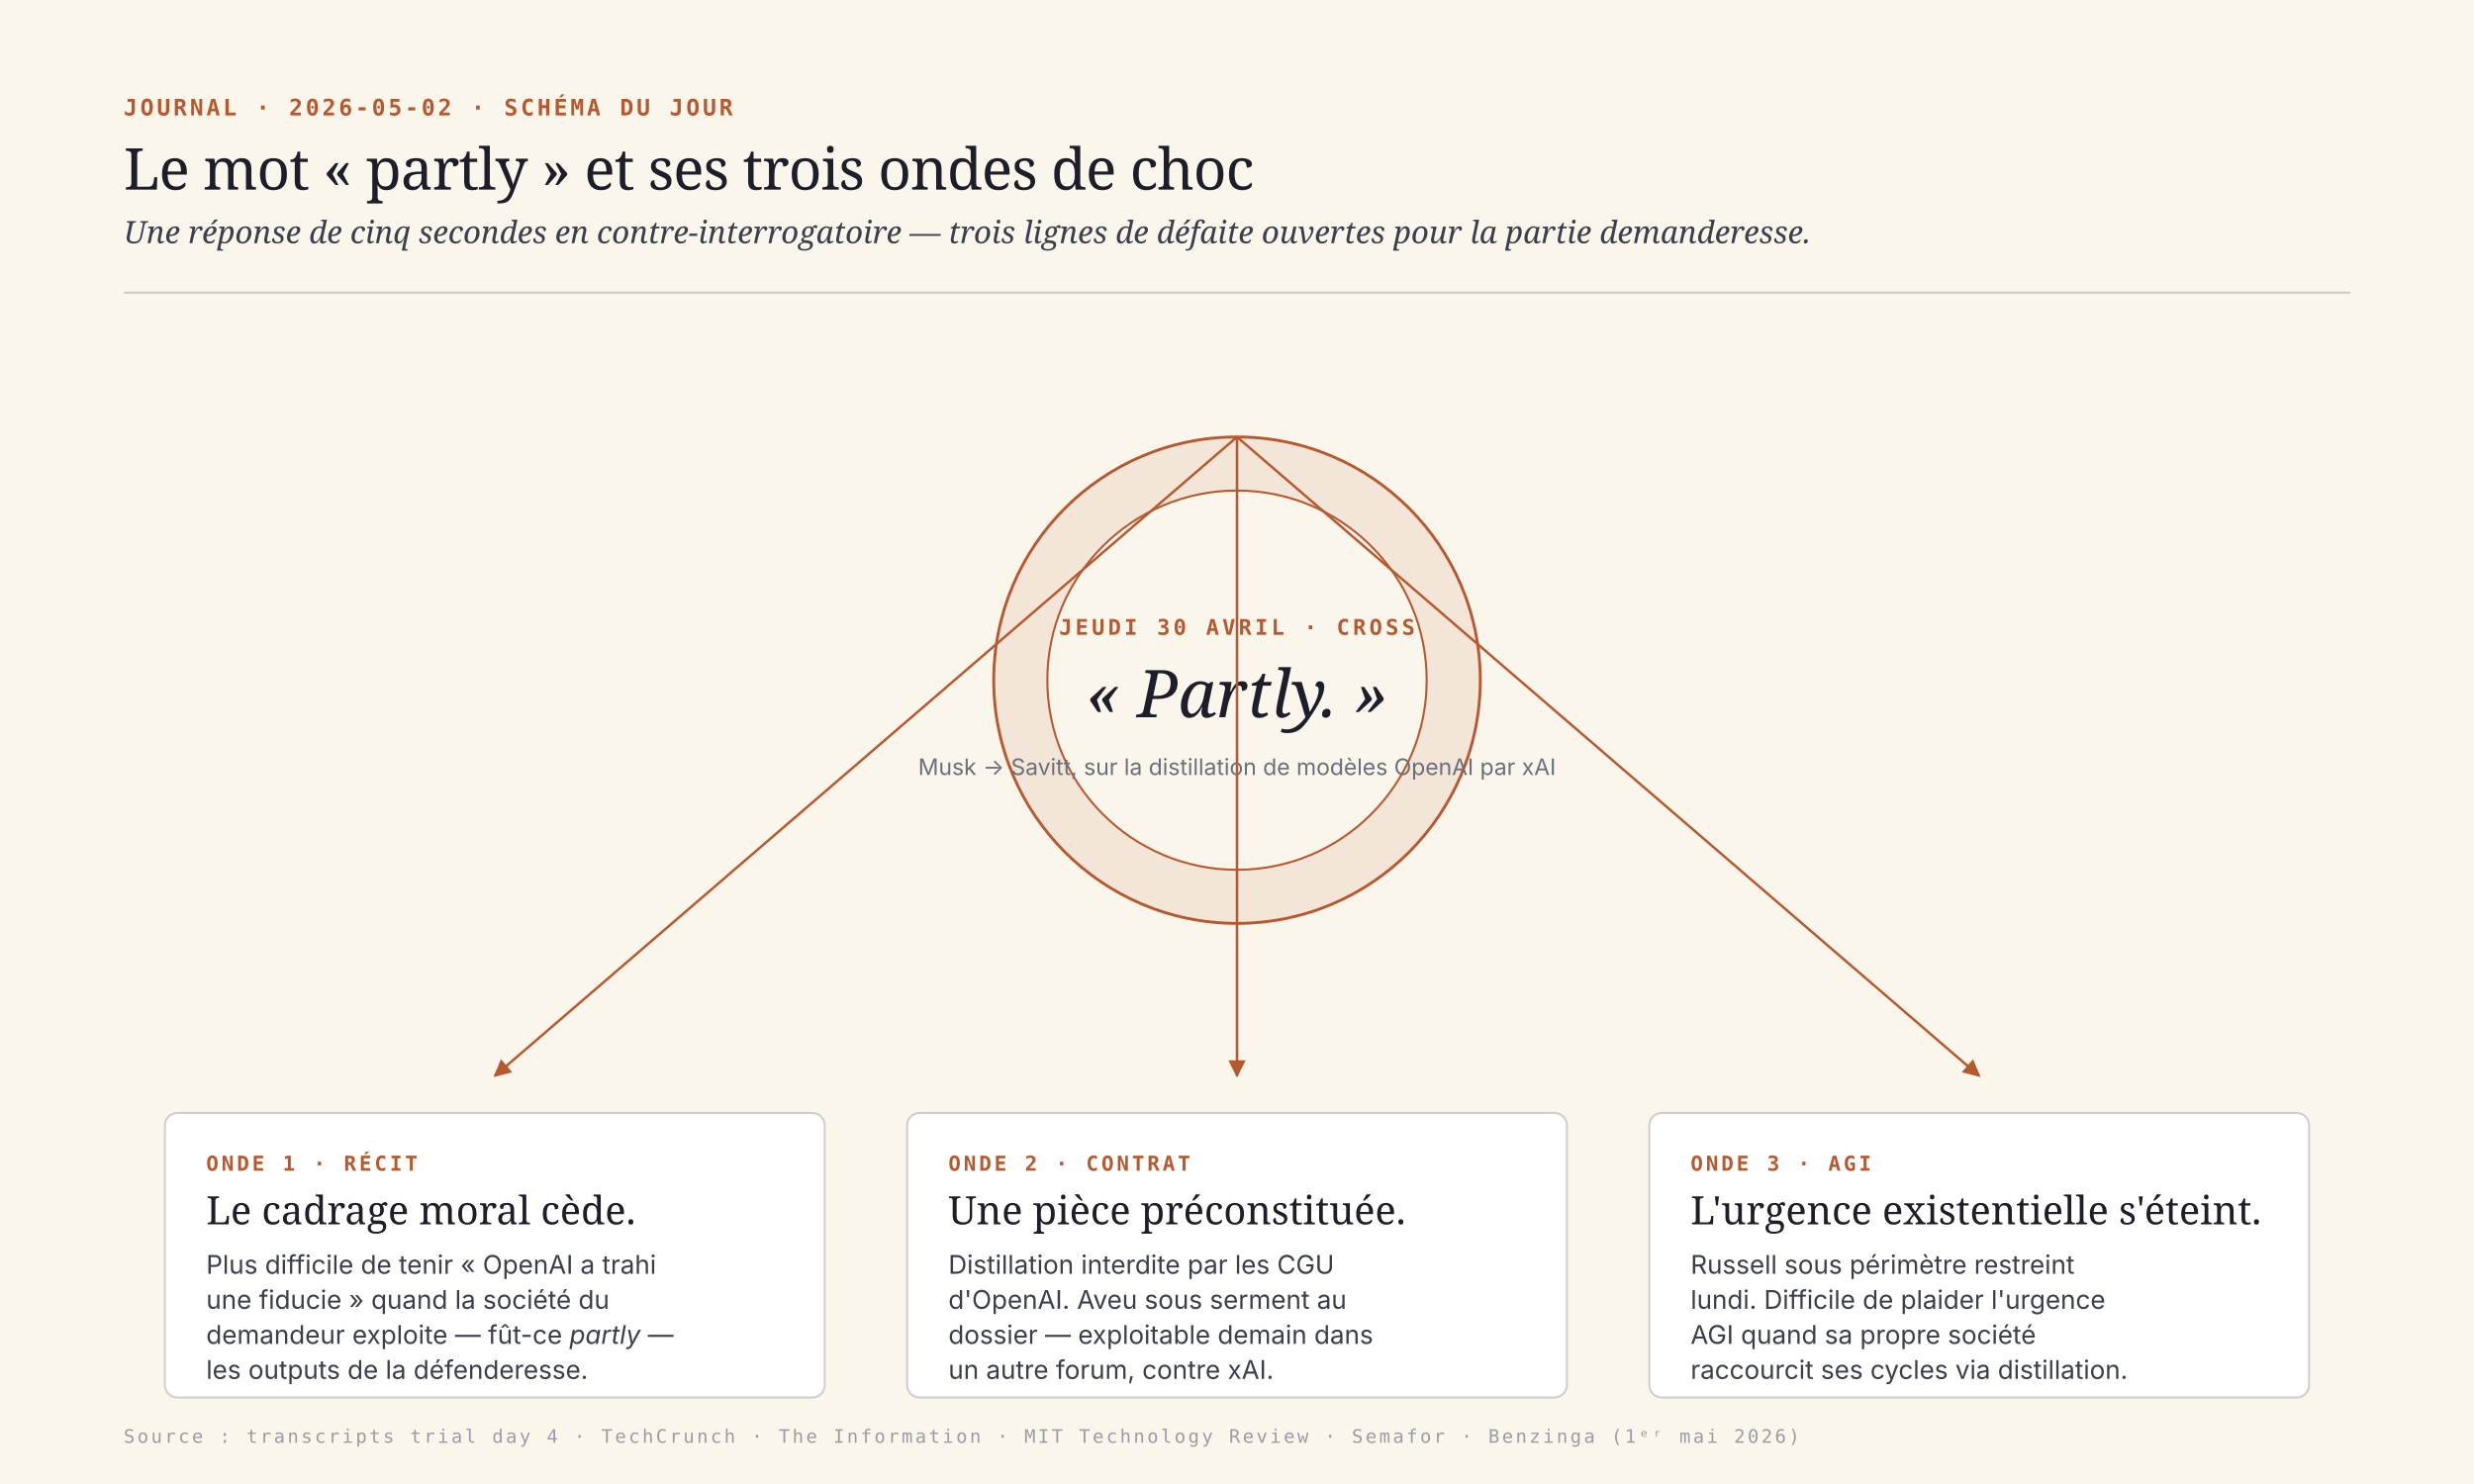
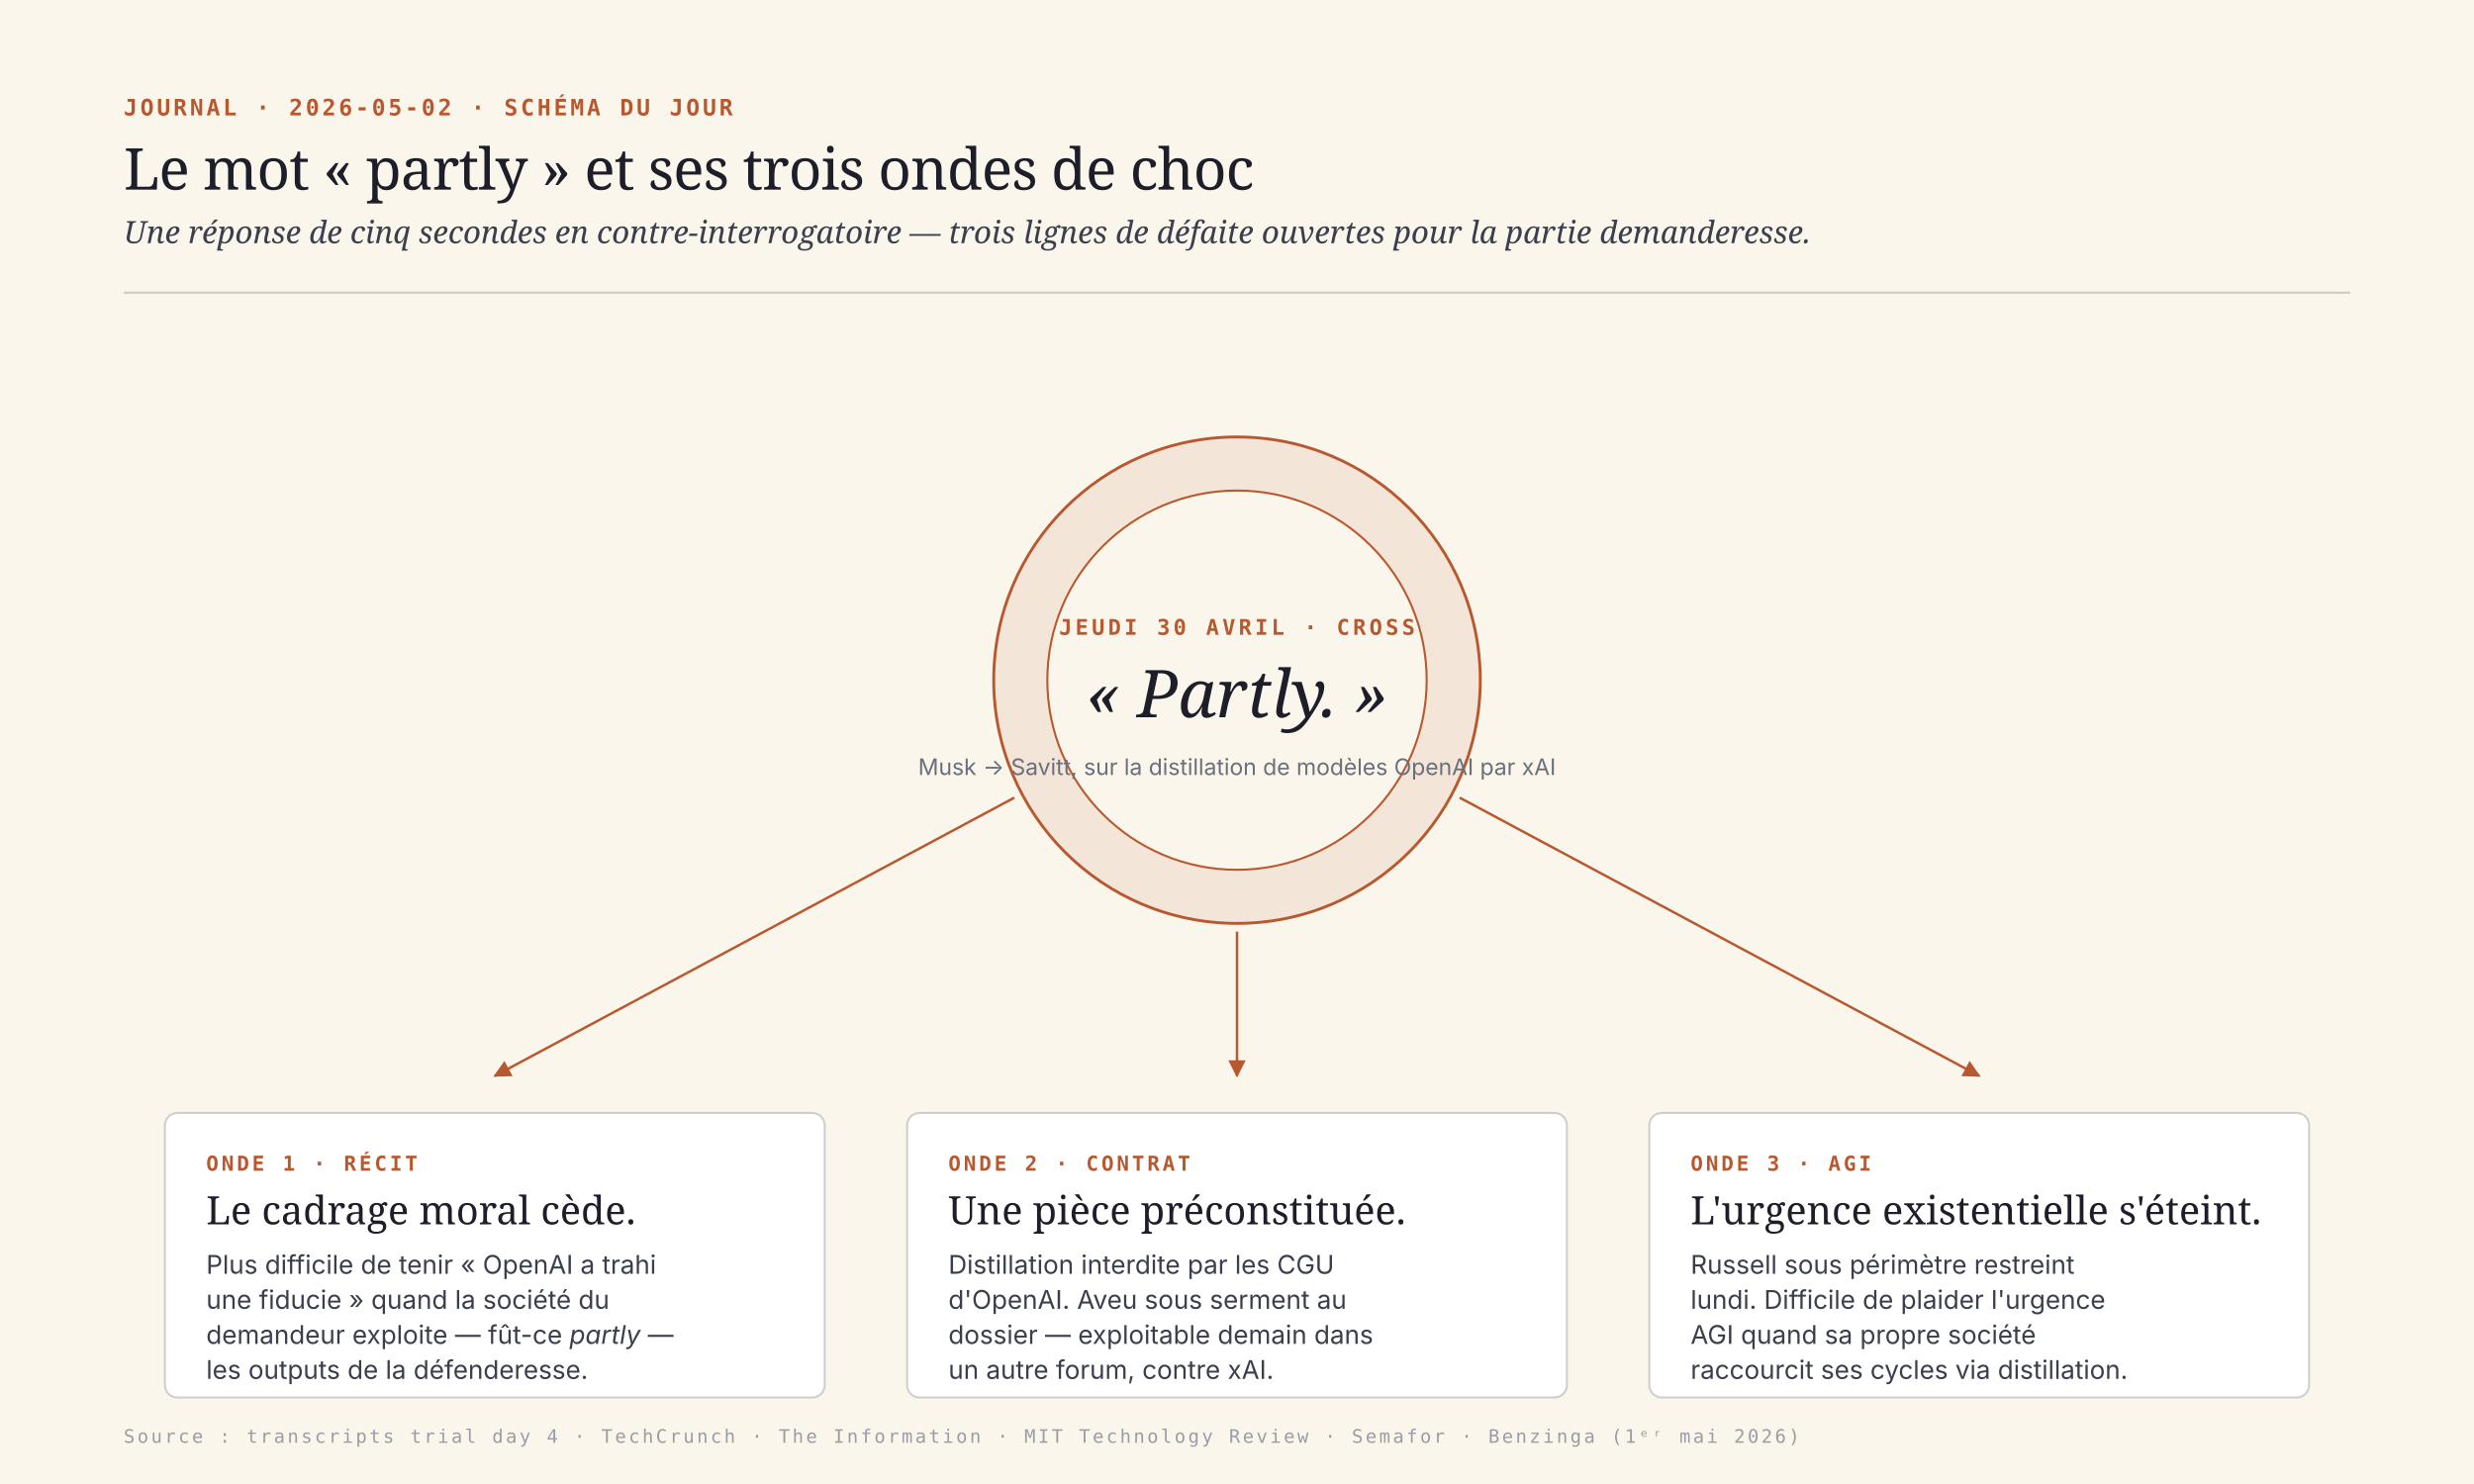
<svg xmlns="http://www.w3.org/2000/svg" viewBox="0 0 1200 720" role="img" aria-label="Schéma du jour : le mot 'partly' et ses trois ondes de choc sur le procès Musk v. Altman">
  <defs>
    <style>
      .display { font-family: 'Fraunces', 'Spectral', Georgia, serif; }
      .body    { font-family: 'Inter', 'Helvetica Neue', system-ui, sans-serif; }
      .mono    { font-family: 'JetBrains Mono', 'IBM Plex Mono', monospace; }
      .branch rect { transition: fill 0.2s, stroke-width 0.2s; }
      .branch:hover rect, .branch:focus rect { fill: #b8582e; fill-opacity: 0.10; stroke-width: 1.6; outline: none; }
      .branch:hover .branch-title, .branch:focus .branch-title { fill: #b8582e; }
    </style>
    <marker id="jArrow" viewBox="0 0 10 10" refX="9" refY="5" markerWidth="7" markerHeight="7" orient="auto-start-reverse">
      <path d="M 0 0 L 10 5 L 0 10 z" fill="#b8582e" />
    </marker>
  </defs>
  <rect width="1200" height="720" fill="#faf6ec" />
  <text x="60" y="56" class="mono" font-size="11" font-weight="600" fill="#b8582e" letter-spacing="1.4">JOURNAL · 2026-05-02 · SCHÉMA DU JOUR</text>
  <text x="60" y="92" class="display" font-size="28" font-weight="500" fill="#1e1e2a" letter-spacing="-0.4">Le mot « partly » et ses trois ondes de choc</text>
  <text x="60" y="118" class="display" font-size="15" font-style="italic" fill="#3b3f4d">Une réponse de cinq secondes en contre-interrogatoire — trois lignes de défaite ouvertes pour la partie demanderesse.</text>
  <line x1="60" y1="142" x2="1140" y2="142" stroke="rgba(30,30,44,0.20)" stroke-width="1" />
  <g>
    <circle cx="600" cy="330" r="118" fill="#b8582e" fill-opacity="0.10" stroke="#b8582e" stroke-width="1.4" />
    <circle cx="600" cy="330" r="92" fill="#faf6ec" stroke="#b8582e" stroke-width="1" />
    <text x="600" y="308" text-anchor="middle" class="mono" font-size="10.5" font-weight="600" fill="#b8582e" letter-spacing="1.6">JEUDI 30 AVRIL · CROSS</text>
    <text x="600" y="348" text-anchor="middle" class="display" font-size="32" font-style="italic" font-weight="500" fill="#1e1e2a">« Partly. »</text>
    <text x="600" y="376" text-anchor="middle" class="body" font-size="11" fill="#6b6f7c">Musk → Savitt, sur la distillation de modèles OpenAI par xAI</text>
  </g>
-   <line x1="600" y1="212" x2="240" y2="522" stroke="#b8582e" stroke-width="1.2" marker-end="url(#jArrow)" stroke-dasharray="0" />
-   <line x1="600" y1="212" x2="600" y2="522" stroke="#b8582e" stroke-width="1.2" marker-end="url(#jArrow)" stroke-dasharray="0" />
-   <line x1="600" y1="212" x2="960" y2="522" stroke="#b8582e" stroke-width="1.2" marker-end="url(#jArrow)" stroke-dasharray="0" />
+   <line x1="492" y1="387" x2="240" y2="522" stroke="#b8582e" stroke-width="1.2" marker-end="url(#jArrow)" stroke-dasharray="0" />
+   <line x1="600" y1="452" x2="600" y2="522" stroke="#b8582e" stroke-width="1.2" marker-end="url(#jArrow)" stroke-dasharray="0" />
+   <line x1="708" y1="387" x2="960" y2="522" stroke="#b8582e" stroke-width="1.2" marker-end="url(#jArrow)" stroke-dasharray="0" />
  <g class="branch" tabindex="0" role="button" aria-label="Conséquence 1 : récit moral fragilisé">
    <rect x="80" y="540" width="320" height="138" rx="6" fill="#ffffff" stroke="rgba(30,30,44,0.20)" stroke-width="1" />
    <text x="100" y="568" class="mono" font-size="10" font-weight="600" fill="#b8582e" letter-spacing="1.4">ONDE 1 · RÉCIT</text>
    <text x="100" y="594" class="branch-title display" font-size="19" font-weight="500" fill="#1e1e2a">Le cadrage moral cède.</text>
    <text x="100" y="618" class="body" font-size="12.5" fill="#3b3f4d">Plus difficile de tenir « OpenAI a trahi</text>
    <text x="100" y="635" class="body" font-size="12.5" fill="#3b3f4d">une fiducie » quand la société du</text>
    <text x="100" y="652" class="body" font-size="12.5" fill="#3b3f4d">demandeur exploite — fût-ce <tspan font-style="italic">partly</tspan> —</text>
    <text x="100" y="669" class="body" font-size="12.5" fill="#3b3f4d">les outputs de la défenderesse.</text>
  </g>
  <g class="branch" tabindex="0" role="button" aria-label="Conséquence 2 : nouveau front juridique ouvert">
    <rect x="440" y="540" width="320" height="138" rx="6" fill="#ffffff" stroke="rgba(30,30,44,0.20)" stroke-width="1" />
    <text x="460" y="568" class="mono" font-size="10" font-weight="600" fill="#b8582e" letter-spacing="1.4">ONDE 2 · CONTRAT</text>
    <text x="460" y="594" class="branch-title display" font-size="19" font-weight="500" fill="#1e1e2a">Une pièce préconstituée.</text>
    <text x="460" y="618" class="body" font-size="12.5" fill="#3b3f4d">Distillation interdite par les CGU</text>
    <text x="460" y="635" class="body" font-size="12.5" fill="#3b3f4d">d'OpenAI. Aveu sous serment au</text>
    <text x="460" y="652" class="body" font-size="12.5" fill="#3b3f4d">dossier — exploitable demain dans</text>
    <text x="460" y="669" class="body" font-size="12.5" fill="#3b3f4d">un autre forum, contre xAI.</text>
  </g>
  <g class="branch" tabindex="0" role="button" aria-label="Conséquence 3 : doctrine du risque AGI affaiblie">
    <rect x="800" y="540" width="320" height="138" rx="6" fill="#ffffff" stroke="rgba(30,30,44,0.20)" stroke-width="1" />
    <text x="820" y="568" class="mono" font-size="10" font-weight="600" fill="#b8582e" letter-spacing="1.4">ONDE 3 · AGI</text>
    <text x="820" y="594" class="branch-title display" font-size="19" font-weight="500" fill="#1e1e2a">L'urgence existentielle s'éteint.</text>
    <text x="820" y="618" class="body" font-size="12.5" fill="#3b3f4d">Russell sous périmètre restreint</text>
    <text x="820" y="635" class="body" font-size="12.5" fill="#3b3f4d">lundi. Difficile de plaider l'urgence</text>
    <text x="820" y="652" class="body" font-size="12.5" fill="#3b3f4d">AGI quand sa propre société</text>
    <text x="820" y="669" class="body" font-size="12.5" fill="#3b3f4d">raccourcit ses cycles via distillation.</text>
  </g>
  <text x="60" y="700" class="mono" font-size="9" fill="#9a9ca5" letter-spacing="1.2">Source : transcripts trial day 4 · TechCrunch · The Information · MIT Technology Review · Semafor · Benzinga (1ᵉʳ mai 2026)</text>
</svg>
